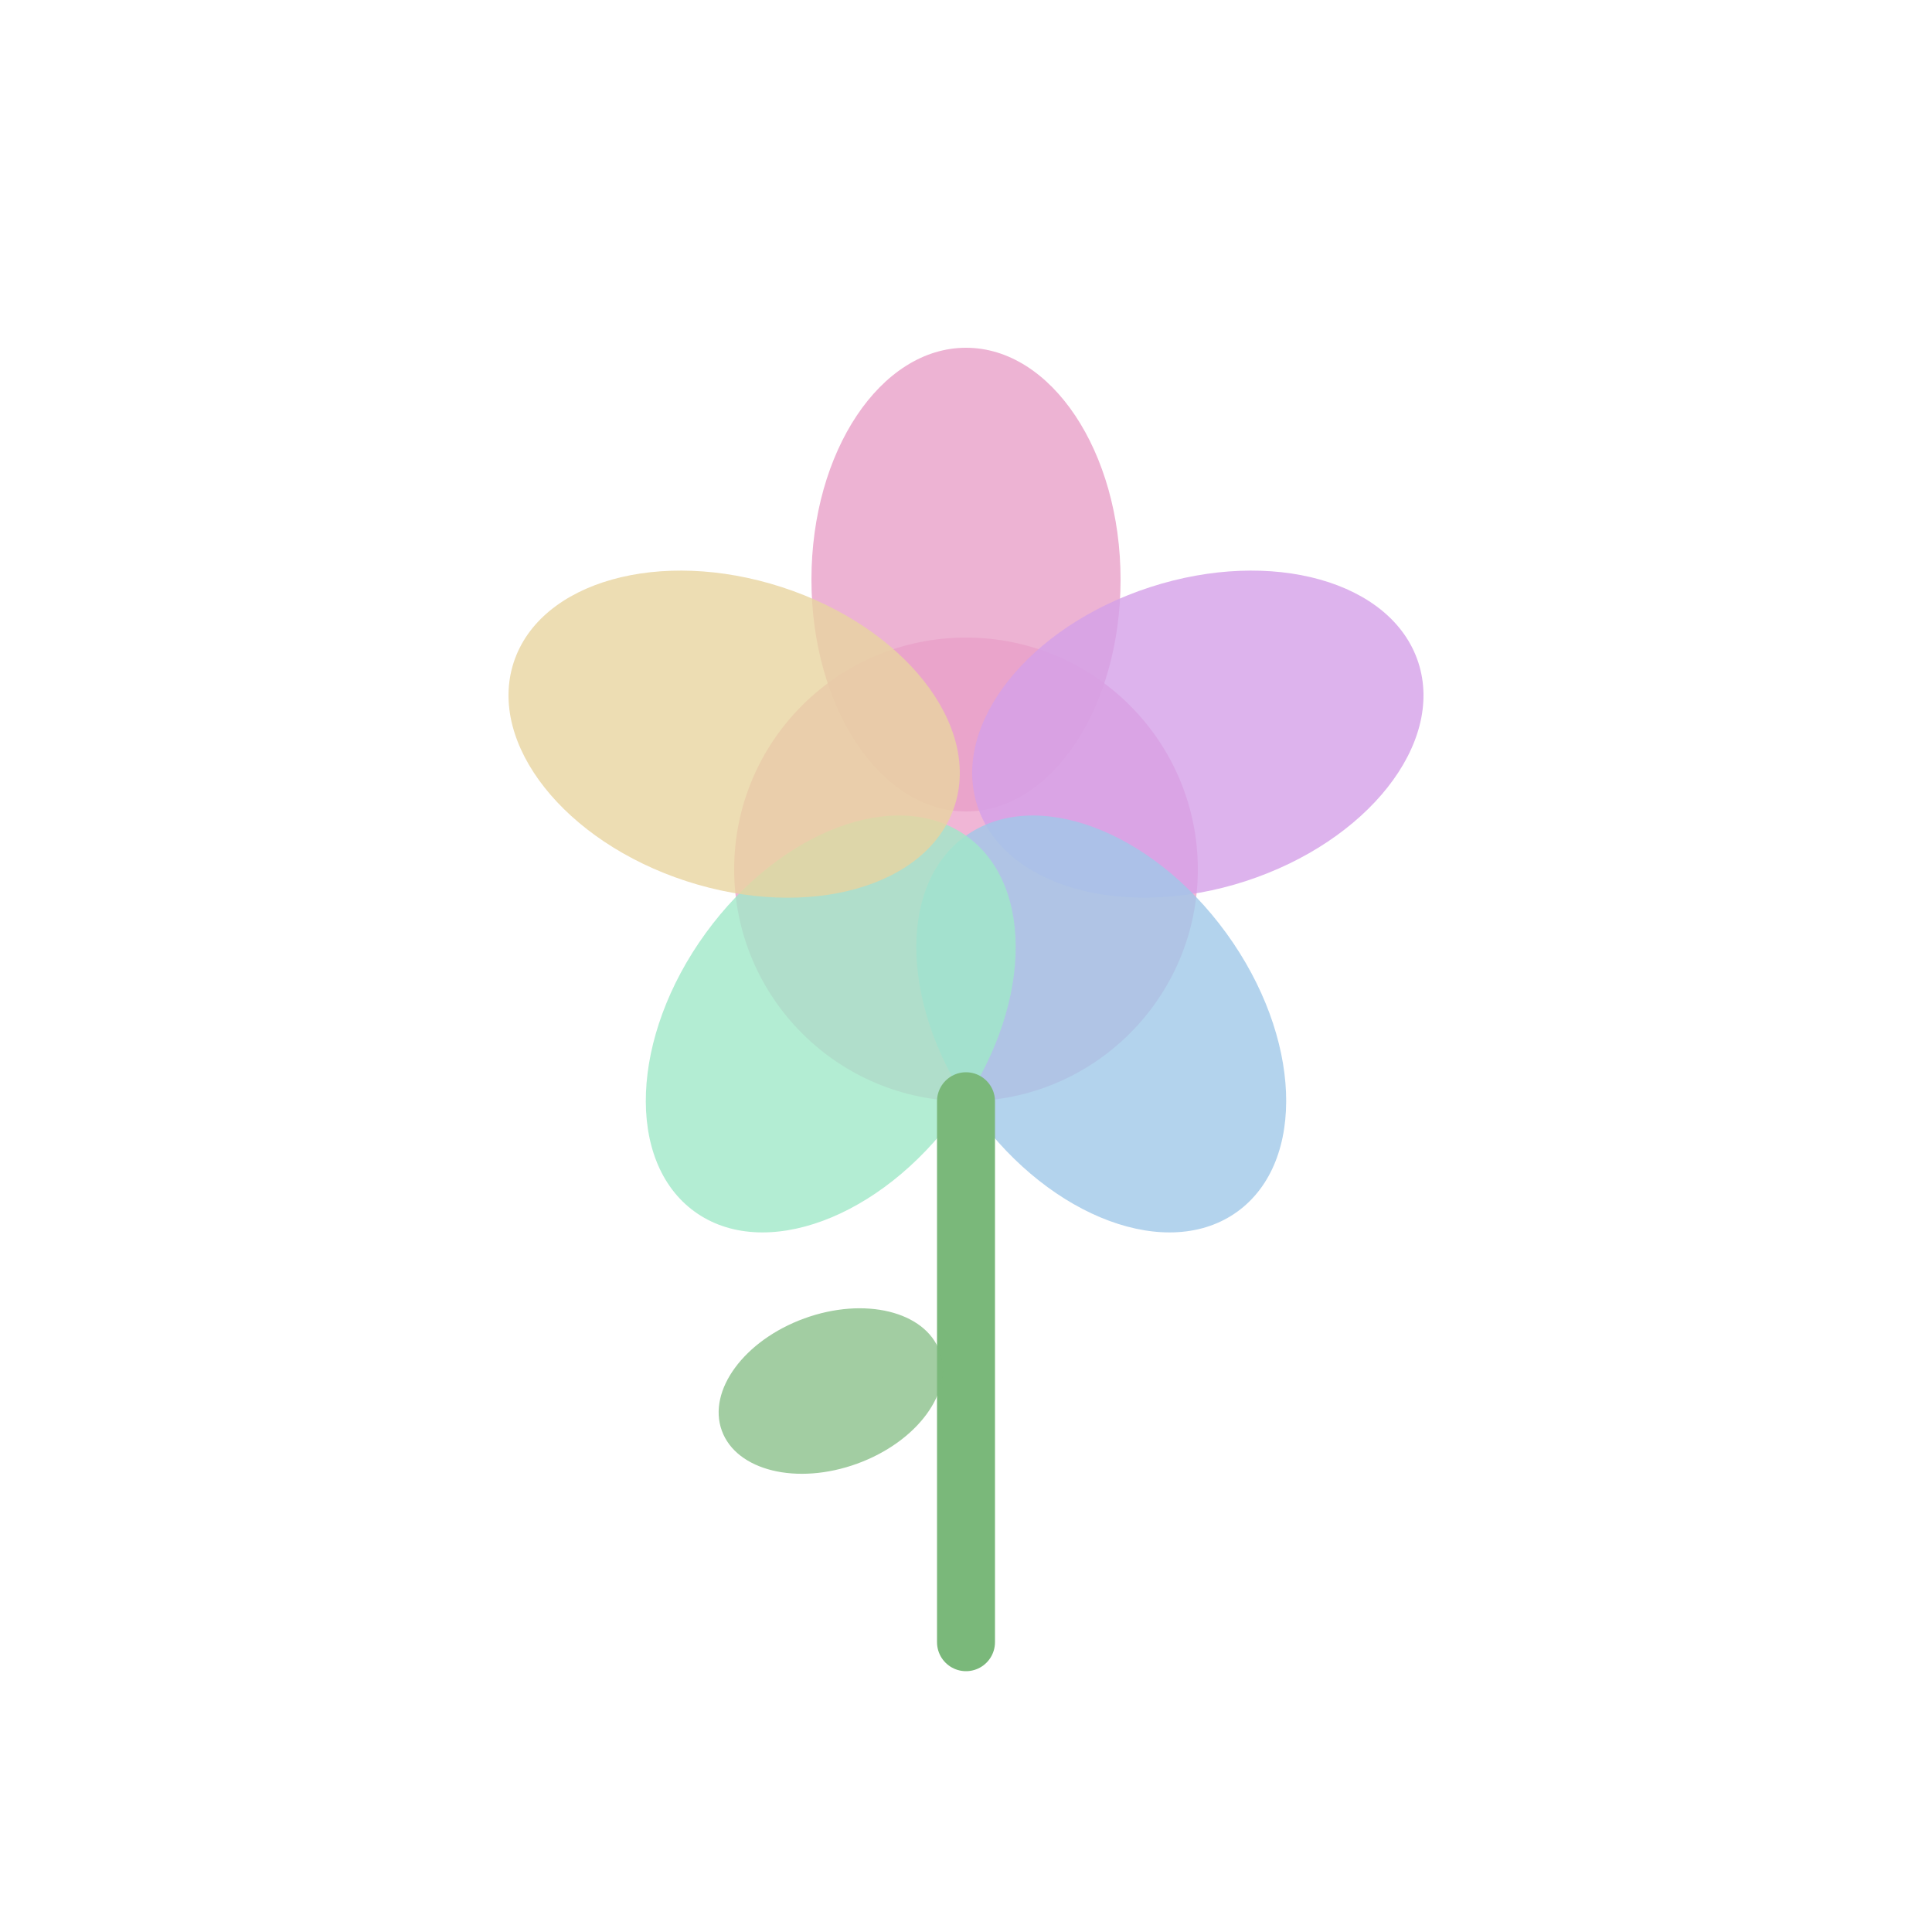
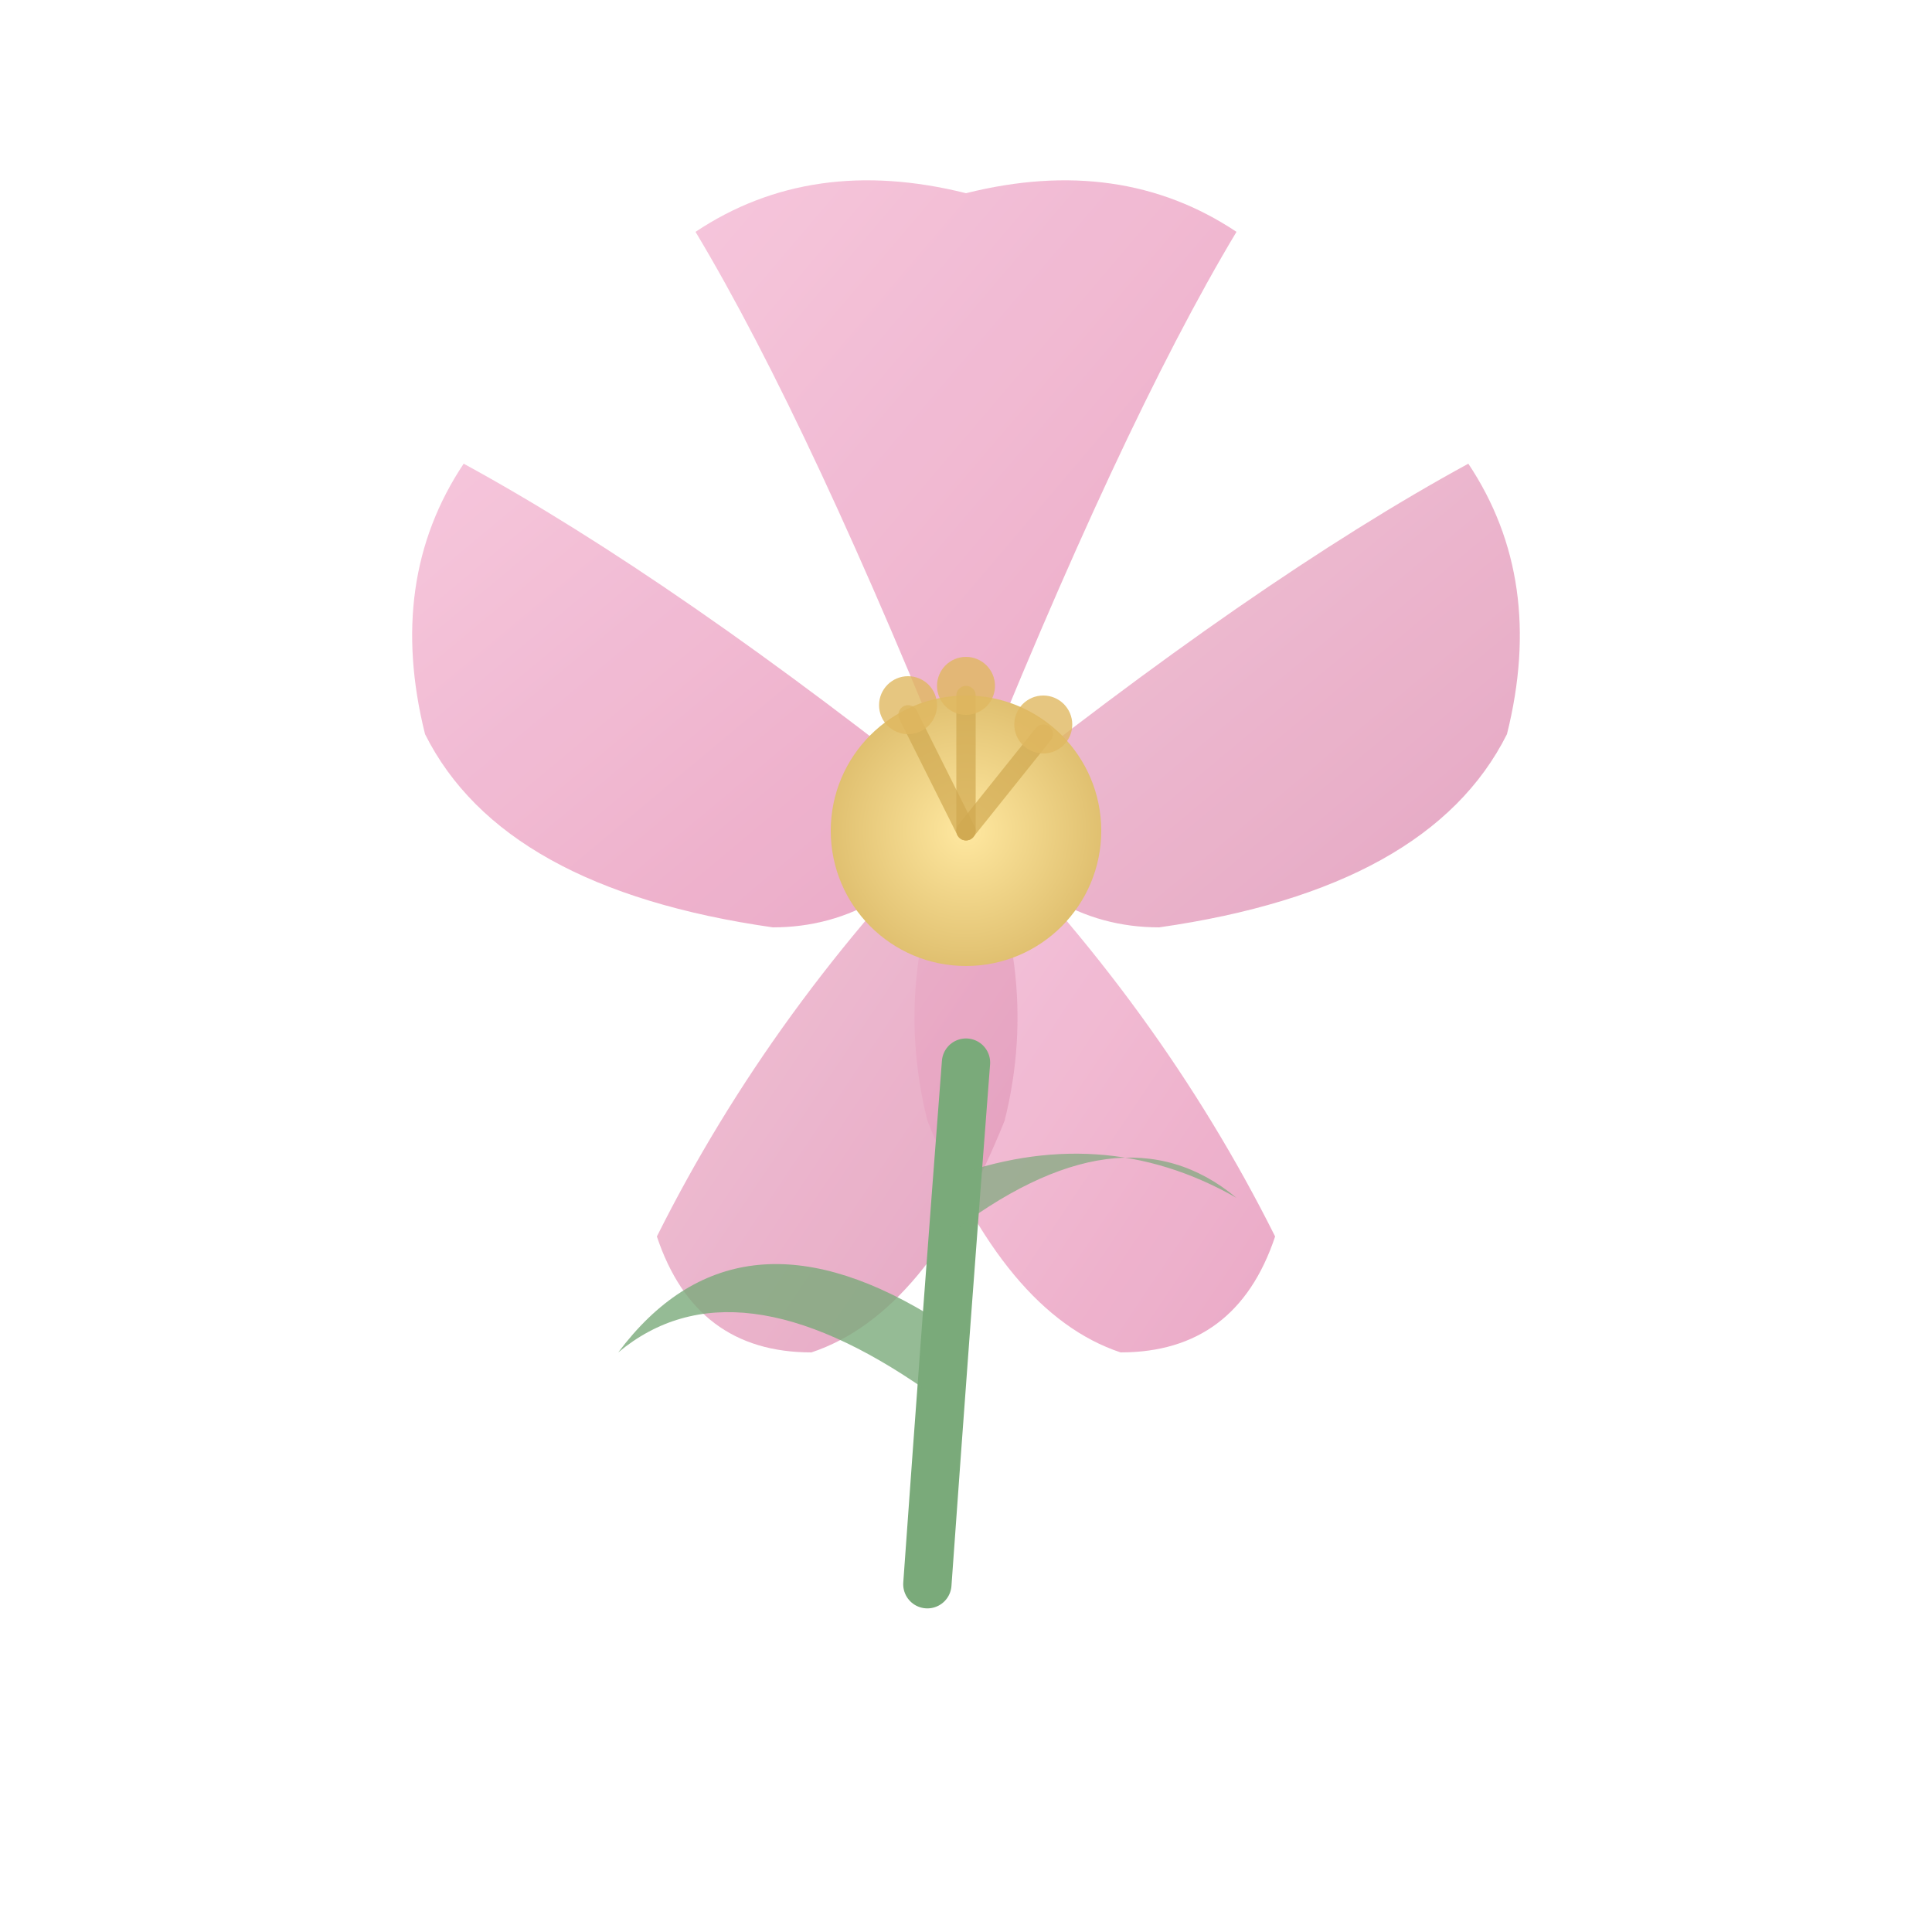
<svg xmlns="http://www.w3.org/2000/svg" viewBox="0 0 100 100">
-   <circle cx="50" cy="45" r="12" fill="#f0b6d6" />
-   <ellipse cx="50" cy="30" rx="8" ry="12" fill="#e8a0c8" opacity="0.8" />
-   <ellipse cx="62" cy="38" rx="8" ry="12" fill="#d4a0e8" opacity="0.8" transform="rotate(72 62 38)" />
-   <ellipse cx="57" cy="53" rx="8" ry="12" fill="#a0c8e8" opacity="0.8" transform="rotate(144 57 53)" />
-   <ellipse cx="43" cy="53" rx="8" ry="12" fill="#a0e8c8" opacity="0.8" transform="rotate(216 43 53)" />
-   <ellipse cx="38" cy="38" rx="8" ry="12" fill="#e8d4a0" opacity="0.8" transform="rotate(288 38 38)" />
-   <line x1="50" y1="57" x2="50" y2="85" stroke="#7ab87a" stroke-width="3" stroke-linecap="round" />
-   <ellipse cx="43" cy="72" rx="6" ry="4" fill="#7ab87a" opacity="0.7" transform="rotate(-20 43 72)" />
+   <defs>
+     <linearGradient id="p1" x1="0" y1="0" x2="1" y2="1">
+       <stop offset="0%" stop-color="#f5c0d8" />
+       <stop offset="100%" stop-color="#e8a0c0" />
+     </linearGradient>
+     <linearGradient id="p2" x1="0" y1="0" x2="1" y2="1">
+       <stop offset="0%" stop-color="#f0b8d0" />
+       <stop offset="100%" stop-color="#e098b8" />
+     </linearGradient>
+     <radialGradient id="ctr" cx="50%" cy="50%" r="50%">
+       <stop offset="0%" stop-color="#ffe8a0" />
+       <stop offset="100%" stop-color="#e0c070" />
+     </radialGradient>
+   </defs>
+   <path d="M50 42 Q42 22 36 12 Q42 8 50 10 Q58 8 64 12 Q58 22 50 42Z" fill="url(#p1)" opacity="0.9" />
+   <path d="M50 42 Q65 30 76 24 Q80 30 78 38 Q74 46 60 48 Q54 48 50 42Z" fill="url(#p2)" opacity="0.85" />
+   <path d="M50 42 Q60 52 66 64 Q64 70 58 70 Q52 68 48 58 Q46 50 50 42Z" fill="url(#p1)" opacity="0.9" />
+   <path d="M50 42 Q40 52 34 64 Q36 70 42 70 Q48 68 52 58 Q54 50 50 42Z" fill="url(#p2)" opacity="0.85" />
+   <path d="M50 42 Q35 30 24 24 Q20 30 22 38 Q26 46 40 48 Q46 48 50 42Z" fill="url(#p1)" opacity="0.9" />
+   <circle cx="50" cy="43" r="7" fill="url(#ctr)" />
+   <line x1="50" y1="43" x2="47" y2="37" stroke="#d0a850" stroke-width="1" stroke-linecap="round" opacity="0.7" />
+   <circle cx="47" cy="36.5" r="1.5" fill="#e0b860" opacity="0.8" />
+   <line x1="50" y1="43" x2="54" y2="38" stroke="#d0a850" stroke-width="1" stroke-linecap="round" opacity="0.7" />
+   <circle cx="54" cy="37.5" r="1.5" fill="#e0b860" opacity="0.8" />
+   <line x1="50" y1="43" x2="50" y2="36" stroke="#d0a850" stroke-width="1" stroke-linecap="round" opacity="0.7" />
+   <circle cx="50" cy="35.5" r="1.5" fill="#e0b860" opacity="0.8" />
+   <path d="M50 55 Q49 68 48 82" stroke="#7aaa7a" stroke-width="2.5" fill="none" stroke-linecap="round" />
+   <path d="M48 72 Q38 65 32 70 Q38 62 48 68" fill="#7aaa7a" opacity="0.8" />
+   <path d="M49 64 Q58 57 64 62 Q57 58 49 61" fill="#7aaa7a" opacity="0.7" />
</svg>
